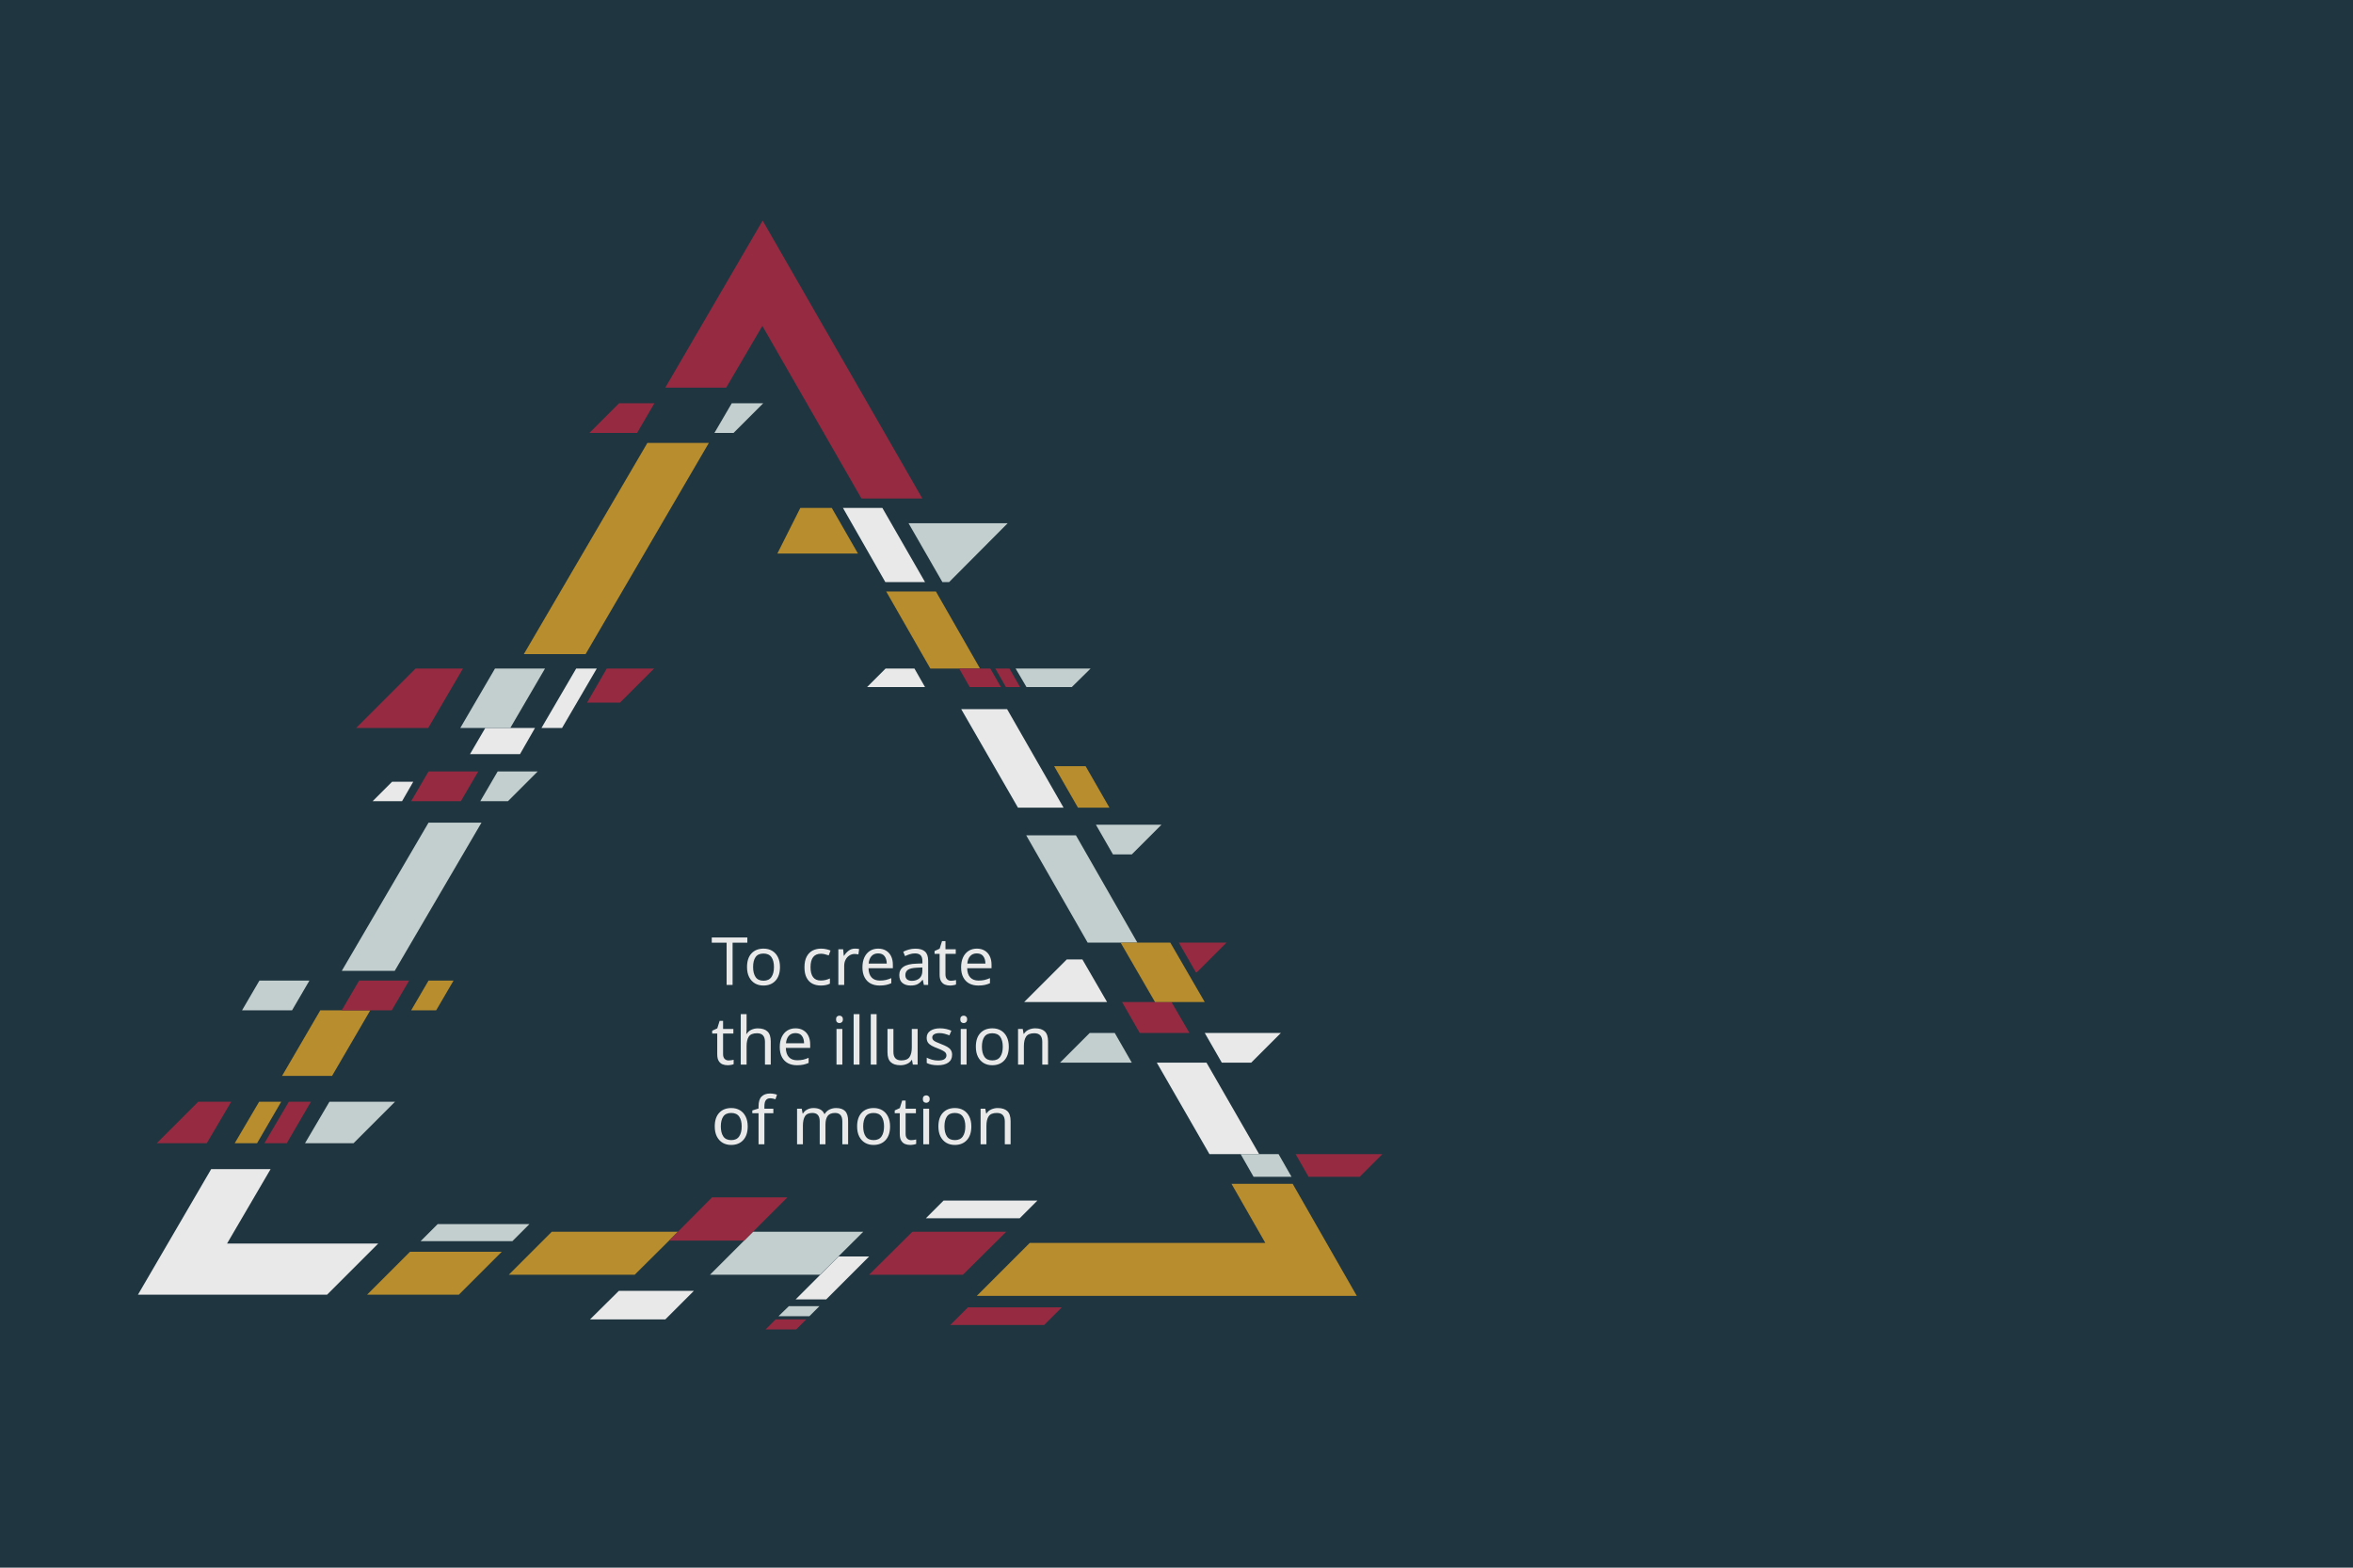
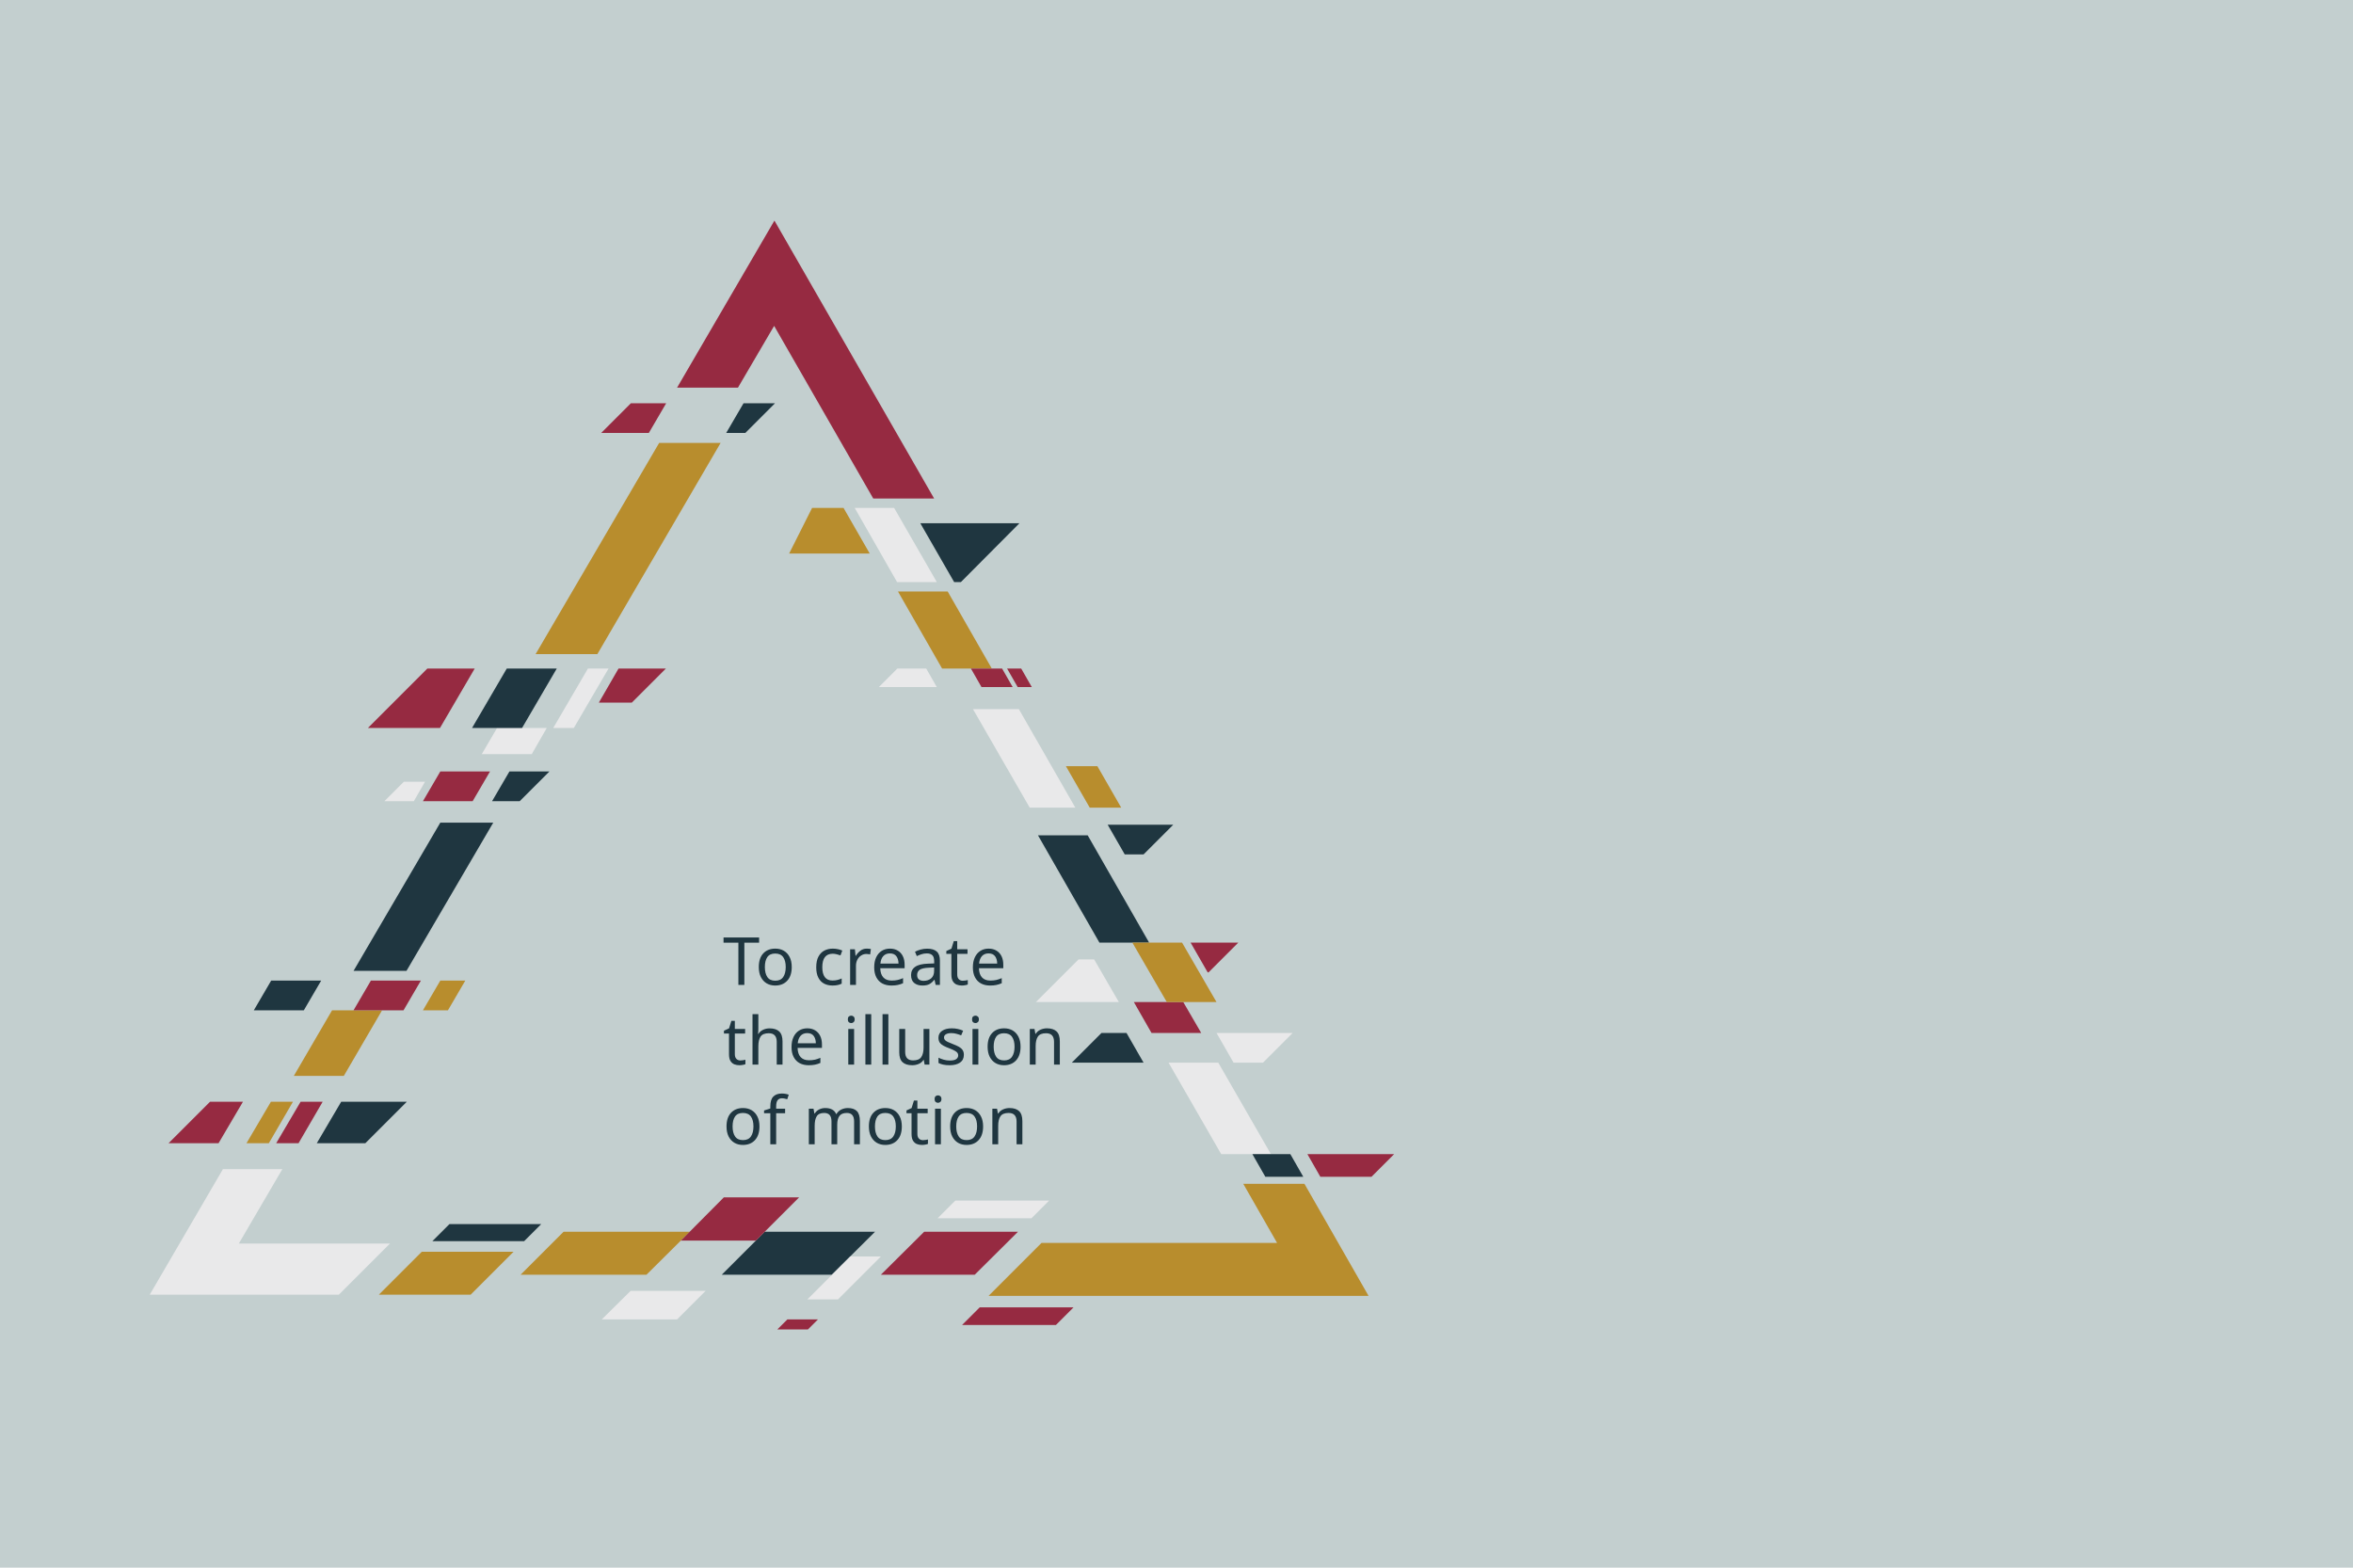
<svg xmlns="http://www.w3.org/2000/svg" version="1.1" x="0px" y="0px" viewBox="0 0 800 533" style="enable-background:new 0 0 800 533;" xml:space="preserve">
  <style type="text/css">
- 	.st0{fill:#1F3640;}
+ 	.st0{fill:#C3CFCF;}
	.st1{fill:#962A41;}
- 	.st2{fill:#C3CFCF;}
- 	.st3{fill:#E9E9EA;}
+ 	.st2{fill:#E9E9EA;}
+ 	.st3{fill:#1F3640;}
	.st4{fill:#B88D2D;}
	.st5{font-family:'ZektonRg-Regular';}
	.st6{font-size:22.576px;}
</style>
  <g id="Layer_1">
    <g>
      <rect class="st0" width="800" height="533" />
    </g>
  </g>
  <g id="Layer_2">
-     <polygon class="st1" points="329.1,444.5 323.1,450.5 355,450.5 361,444.5  " />
-     <polygon class="st2" points="268.2,444.1 264.7,447.5 275.2,447.5 278.6,444.1  " />
-     <polygon class="st1" points="263.7,448.6 260.3,452 270.7,452 274.1,448.6  " />
-     <polygon class="st1" points="222.4,227.3 206.3,227.3 199.6,238.9 210.8,238.9  " />
-     <polygon class="st1" points="141.3,227.3 121.1,247.5 145.6,247.5 157.4,227.3  " />
-     <polygon class="st3" points="348.2,340.7 376.4,340.7 368,326.2 362.7,326.2  " />
-     <polygon class="st1" points="406.9,330.6 417,320.5 400.8,320.5 406.6,330.6  " />
-     <polygon class="st1" points="470,392.4 440.5,392.4 444.9,400.1 462.3,400.1  " />
-     <polygon class="st2" points="364.4,233.6 370.8,227.3 345.3,227.3 349,233.6  " />
-     <polygon class="st3" points="294.8,233.6 314.5,233.6 310.9,227.3 301.1,227.3  " />
-     <polygon class="st2" points="384.8,290.5 394.9,280.4 372.6,280.4 378.4,290.5  " />
-     <polygon class="st1" points="210.5,137.1 200.4,147.2 216.6,147.2 222.5,137.1  " />
-     <polygon class="st2" points="259.5,137.1 248.8,137.1 242.9,147.2 249.4,147.2  " />
-     <polygon class="st3" points="133.3,265.8 126.7,272.4 136.7,272.4 140.5,265.8  " />
-     <polygon class="st2" points="182.8,262.3 169.2,262.3 163.3,272.4 172.7,272.4  " />
-     <polygon class="st2" points="360.4,361.3 384.8,361.3 379,351.2 370.5,351.2  " />
-     <polygon class="st3" points="425.4,361.3 435.5,351.2 409.6,351.2 415.4,361.3  " />
-     <polygon class="st4" points="264.3,188.2 291.7,188.2 282.8,172.7 272.1,172.7  " />
-     <polygon class="st2" points="322.7,197.9 342.6,177.9 308.9,177.9 320.4,197.9  " />
-     <polygon class="st2" points="134.3,374.6 112,374.6 103.7,388.7 120.2,388.7  " />
-     <polygon class="st1" points="67.4,374.6 53.3,388.7 70.3,388.7 78.6,374.6  " />
-     <polygon class="st3" points="77.2,422.8 92,397.5 71.8,397.5 46.9,440.2 111.2,440.2 128.6,422.8  " />
-     <polygon class="st2" points="256,418.8 241.4,433.4 278.8,433.4 293.5,418.8  " />
-     <polygon class="st1" points="310.2,418.8 295.5,433.4 327.4,433.4 342.1,418.8  " />
-     <polygon class="st3" points="320.8,408.2 314.8,414.2 346.7,414.2 352.7,408.2  " />
-     <polygon class="st2" points="163.7,279.7 145.7,279.7 116.2,330.1 134.2,330.1  " />
-     <polygon class="st4" points="430.2,422.6 350.1,422.6 332.1,440.6 461.3,440.6 439.5,402.5 418.7,402.5  " />
-     <polygon class="st4" points="241,150.6 220.1,150.6 178.1,222.4 199.1,222.4  " />
-     <polygon class="st4" points="125.9,343.5 108.9,343.5 95.9,365.8 112.9,365.8  " />
-     <polygon class="st4" points="187.6,418.8 173,433.4 215.8,433.4 230.5,418.8  " />
-     <polygon class="st1" points="387.5,351.2 404.4,351.2 398.3,340.7 381.5,340.7  " />
-     <polygon class="st4" points="316.3,227.3 333.2,227.3 318.2,201.1 301.3,201.1  " />
-     <polygon class="st2" points="369.8,320.5 386.7,320.5 365.8,284 348.9,284  " />
-     <polygon class="st1" points="259.2,110.8 292.9,169.5 313.6,169.5 259.3,75 226.2,131.8 246.9,131.8  " />
-     <polygon class="st3" points="346.1,274.6 361.6,274.6 342.4,241.1 326.8,241.1  " />
-     <polygon class="st3" points="411.2,392.4 428.1,392.4 410.2,361.3 393.3,361.3  " />
-     <polygon class="st3" points="181.9,247.5 165,247.5 159.8,256.4 176.8,256.4  " />
-     <polygon class="st2" points="185.3,227.3 168.3,227.3 156.5,247.5 173.5,247.5  " />
-     <polygon class="st3" points="202.9,227.3 195.9,227.3 184.1,247.5 191.1,247.5  " />
-     <polygon class="st4" points="392.7,340.7 409.6,340.7 397.9,320.5 381,320.5  " />
-     <polygon class="st2" points="421.8,392.4 426.2,400.1 439.1,400.1 434.7,392.4  " />
-     <polygon class="st1" points="329.7,233.6 340.3,233.6 336.7,227.3 326.1,227.3  " />
-     <polygon class="st1" points="342,233.6 346.8,233.6 343.2,227.3 338.4,227.3  " />
-     <polygon class="st4" points="366.5,274.6 377.2,274.6 369.1,260.5 358.4,260.5  " />
-     <polygon class="st1" points="162.6,262.3 145.7,262.3 139.8,272.4 156.7,272.4  " />
-     <polygon class="st1" points="139.1,333.4 122.1,333.4 116.2,343.5 133.2,343.5  " />
-     <polygon class="st4" points="154.2,333.4 145.7,333.4 139.8,343.5 148.3,343.5  " />
-     <polygon class="st2" points="105.2,333.4 88.2,333.4 82.3,343.5 99.3,343.5  " />
-     <polygon class="st3" points="301,197.9 314.5,197.9 300,172.7 286.6,172.7  " />
-     <polygon class="st4" points="95.6,374.6 88.1,374.6 79.8,388.7 87.4,388.7  " />
-     <polygon class="st1" points="105.7,374.6 98.2,374.6 89.9,388.7 97.5,388.7  " />
-     <polygon class="st4" points="139.4,425.6 124.8,440.2 156,440.2 170.6,425.6  " />
-     <polygon class="st2" points="148.8,416.2 143,422 174.2,422 180,416.2  " />
-     <polygon class="st1" points="242.1,407.1 227.5,421.8 253,421.8 267.7,407.1  " />
-     <polygon class="st3" points="210.4,438.9 200.6,448.6 226.2,448.6 235.9,438.9  " />
-     <polygon class="st3" points="285.1,427.2 270.5,441.8 280.9,441.8 295.5,427.2  " />
+     <polygon class="st1" points="333.1,444.5 327.1,450.5 359,450.5 365,444.5  " />
+     <polygon class="st0" points="272.2,444.1 268.7,447.5 279.2,447.5 282.6,444.1  " />
+     <polygon class="st1" points="267.7,448.6 264.3,452 274.7,452 278.1,448.6  " />
+     <polygon class="st1" points="226.4,227.3 210.3,227.3 203.6,238.9 214.8,238.9  " />
+     <polygon class="st1" points="145.3,227.3 125.1,247.5 149.6,247.5 161.4,227.3  " />
+     <polygon class="st2" points="352.2,340.7 380.4,340.7 372,326.2 366.7,326.2  " />
+     <polygon class="st1" points="410.9,330.6 421,320.5 404.8,320.5 410.6,330.6  " />
+     <polygon class="st1" points="474,392.4 444.5,392.4 448.9,400.1 466.3,400.1  " />
+     <polygon class="st0" points="368.4,233.6 374.8,227.3 349.3,227.3 353,233.6  " />
+     <polygon class="st2" points="298.8,233.6 318.5,233.6 314.9,227.3 305.1,227.3  " />
+     <g>
+       <polygon class="st3" points="388.8,290.5 398.9,280.4 376.6,280.4 382.4,290.5   " />
+     </g>
+     <polygon class="st1" points="214.5,137.1 204.4,147.2 220.6,147.2 226.5,137.1  " />
+     <g>
+       <polygon class="st3" points="263.5,137.1 252.8,137.1 246.9,147.2 253.4,147.2   " />
+     </g>
+     <polygon class="st2" points="137.3,265.8 130.7,272.4 140.7,272.4 144.5,265.8  " />
+     <g>
+       <polygon class="st3" points="186.8,262.3 173.2,262.3 167.3,272.4 176.7,272.4   " />
+     </g>
+     <g>
+       <polygon class="st3" points="364.4,361.3 388.8,361.3 383,351.2 374.5,351.2   " />
+     </g>
+     <polygon class="st2" points="429.4,361.3 439.5,351.2 413.6,351.2 419.4,361.3  " />
+     <polygon class="st4" points="268.3,188.2 295.7,188.2 286.8,172.7 276.1,172.7  " />
+     <g>
+       <polygon class="st3" points="326.7,197.9 346.6,177.9 312.9,177.9 324.4,197.9   " />
+     </g>
+     <g>
+       <polygon class="st3" points="138.3,374.6 116,374.6 107.7,388.7 124.2,388.7   " />
+     </g>
+     <polygon class="st1" points="71.4,374.6 57.3,388.7 74.3,388.7 82.6,374.6  " />
+     <polygon class="st2" points="81.2,422.8 96,397.5 75.8,397.5 50.9,440.2 115.2,440.2 132.6,422.8  " />
+     <g>
+       <polygon class="st3" points="260,418.8 245.4,433.4 282.8,433.4 297.5,418.8   " />
+     </g>
+     <polygon class="st1" points="314.2,418.8 299.5,433.4 331.4,433.4 346.1,418.8  " />
+     <polygon class="st2" points="324.8,408.2 318.8,414.2 350.7,414.2 356.7,408.2  " />
+     <g>
+       <polygon class="st3" points="167.7,279.7 149.7,279.7 120.2,330.1 138.2,330.1   " />
+     </g>
+     <polygon class="st4" points="434.2,422.6 354.1,422.6 336.1,440.6 465.3,440.6 443.5,402.5 422.7,402.5  " />
+     <polygon class="st4" points="245,150.6 224.1,150.6 182.1,222.4 203.1,222.4  " />
+     <polygon class="st4" points="129.9,343.5 112.9,343.5 99.9,365.8 116.9,365.8  " />
+     <polygon class="st4" points="191.6,418.8 177,433.4 219.8,433.4 234.5,418.8  " />
+     <polygon class="st1" points="391.5,351.2 408.4,351.2 402.3,340.7 385.5,340.7  " />
+     <polygon class="st4" points="320.3,227.3 337.2,227.3 322.2,201.1 305.3,201.1  " />
+     <g>
+       <polygon class="st3" points="373.8,320.5 390.7,320.5 369.8,284 352.9,284   " />
+     </g>
+     <polygon class="st1" points="263.2,110.8 296.9,169.5 317.6,169.5 263.3,75 230.2,131.8 250.9,131.8  " />
+     <polygon class="st2" points="350.1,274.6 365.6,274.6 346.4,241.1 330.8,241.1  " />
+     <polygon class="st2" points="415.2,392.4 432.1,392.4 414.2,361.3 397.3,361.3  " />
+     <polygon class="st2" points="185.9,247.5 169,247.5 163.8,256.4 180.8,256.4  " />
+     <g>
+       <polygon class="st3" points="189.3,227.3 172.3,227.3 160.5,247.5 177.5,247.5   " />
+     </g>
+     <polygon class="st2" points="206.9,227.3 199.9,227.3 188.1,247.5 195.1,247.5  " />
+     <polygon class="st4" points="396.7,340.7 413.6,340.7 401.9,320.5 385,320.5  " />
+     <g>
+       <polygon class="st3" points="425.8,392.4 430.2,400.1 443.1,400.1 438.7,392.4   " />
+     </g>
+     <polygon class="st1" points="333.7,233.6 344.3,233.6 340.7,227.3 330.1,227.3  " />
+     <polygon class="st1" points="346,233.6 350.8,233.6 347.2,227.3 342.4,227.3  " />
+     <polygon class="st4" points="370.5,274.6 381.2,274.6 373.1,260.5 362.4,260.5  " />
+     <polygon class="st1" points="166.6,262.3 149.7,262.3 143.8,272.4 160.7,272.4  " />
+     <polygon class="st1" points="143.1,333.4 126.1,333.4 120.2,343.5 137.2,343.5  " />
+     <polygon class="st4" points="158.2,333.4 149.7,333.4 143.8,343.5 152.3,343.5  " />
+     <g>
+       <polygon class="st3" points="109.2,333.4 92.2,333.4 86.3,343.5 103.3,343.5   " />
+     </g>
+     <polygon class="st2" points="305,197.9 318.5,197.9 304,172.7 290.6,172.7  " />
+     <polygon class="st4" points="99.6,374.6 92.1,374.6 83.8,388.7 91.4,388.7  " />
+     <polygon class="st1" points="109.7,374.6 102.2,374.6 93.9,388.7 101.5,388.7  " />
+     <polygon class="st4" points="143.4,425.6 128.8,440.2 160,440.2 174.6,425.6  " />
+     <g>
+       <polygon class="st3" points="152.8,416.2 147,422 178.2,422 184,416.2   " />
+     </g>
+     <polygon class="st1" points="246.1,407.1 231.5,421.8 257,421.8 271.7,407.1  " />
+     <polygon class="st2" points="214.4,438.9 204.6,448.6 230.2,448.6 239.9,438.9  " />
+     <polygon class="st2" points="289.1,427.2 274.5,441.8 284.9,441.8 299.5,427.2  " />
  </g>
  <g id="Layer_3">
-     <text transform="matrix(1 0 0 1 241.7764 334.8613)">
+     <text transform="matrix(1 0 0 1 245.7764 334.8613)">
      <tspan x="0" y="0" class="st3 st5 st6">To create</tspan>
      <tspan x="0" y="27.1" class="st3 st5 st6">the illusion</tspan>
      <tspan x="0" y="54.2" class="st3 st5 st6">of motion</tspan>
    </text>
  </g>
</svg>
